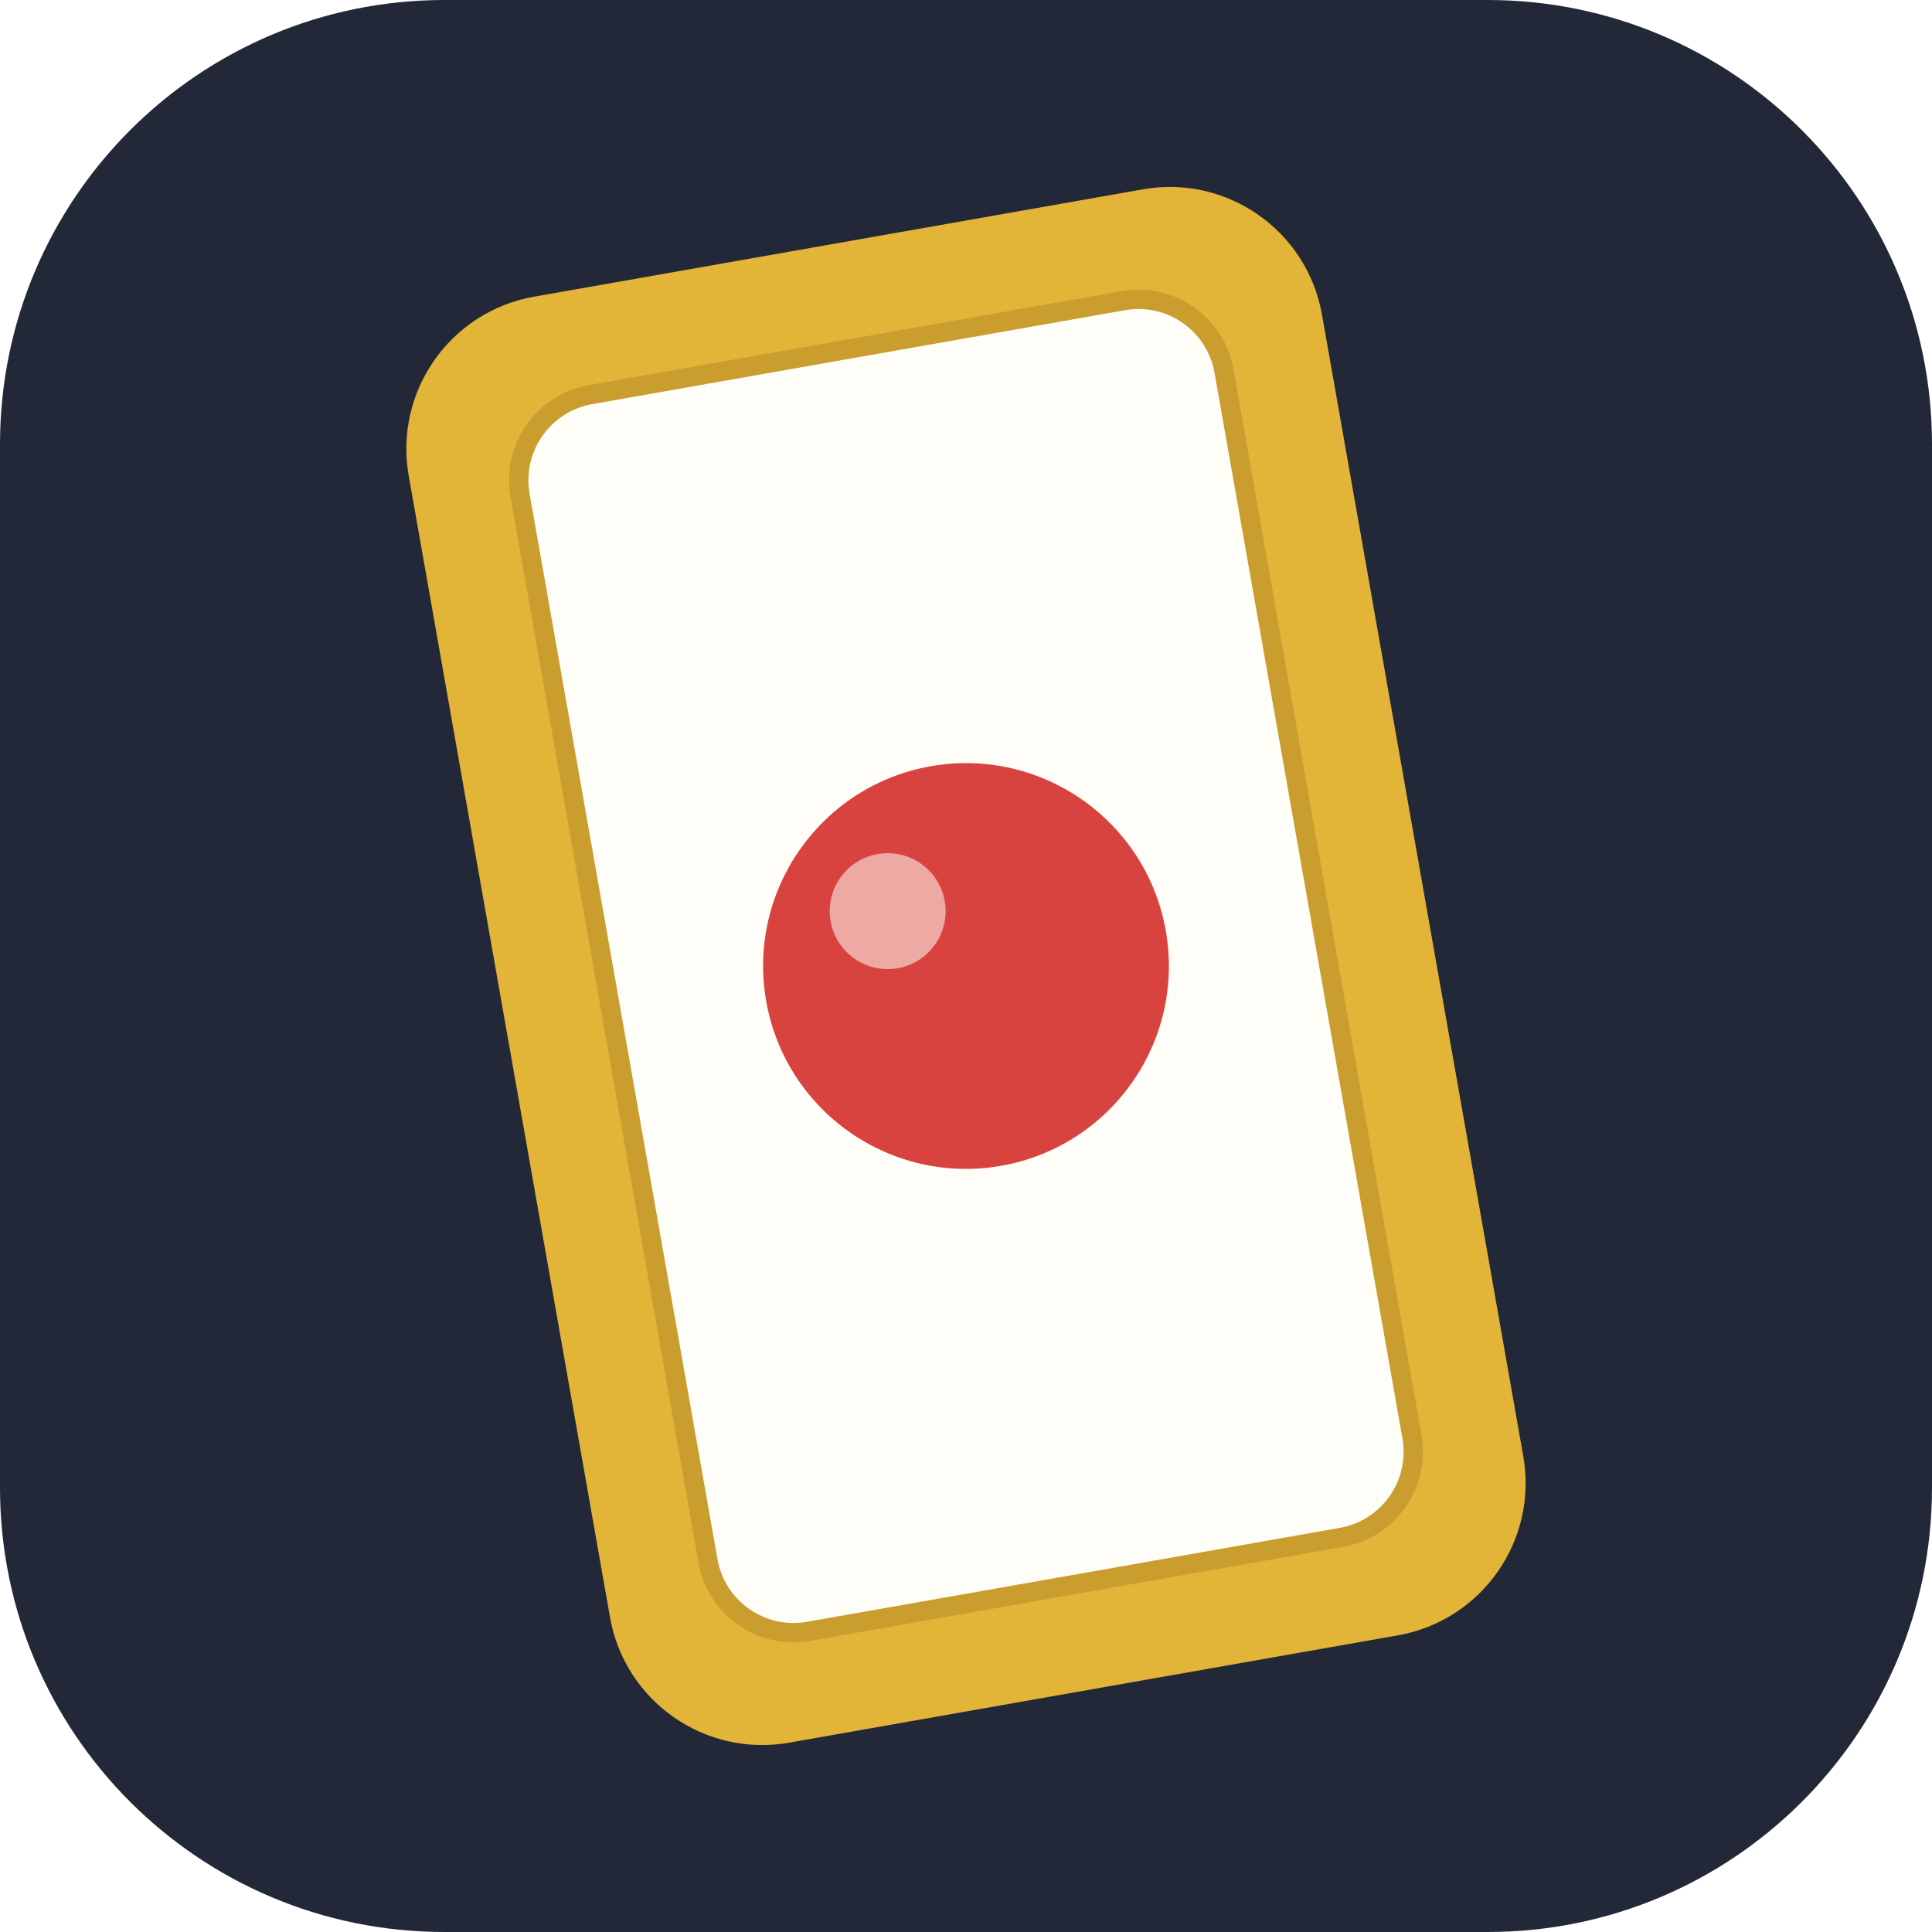
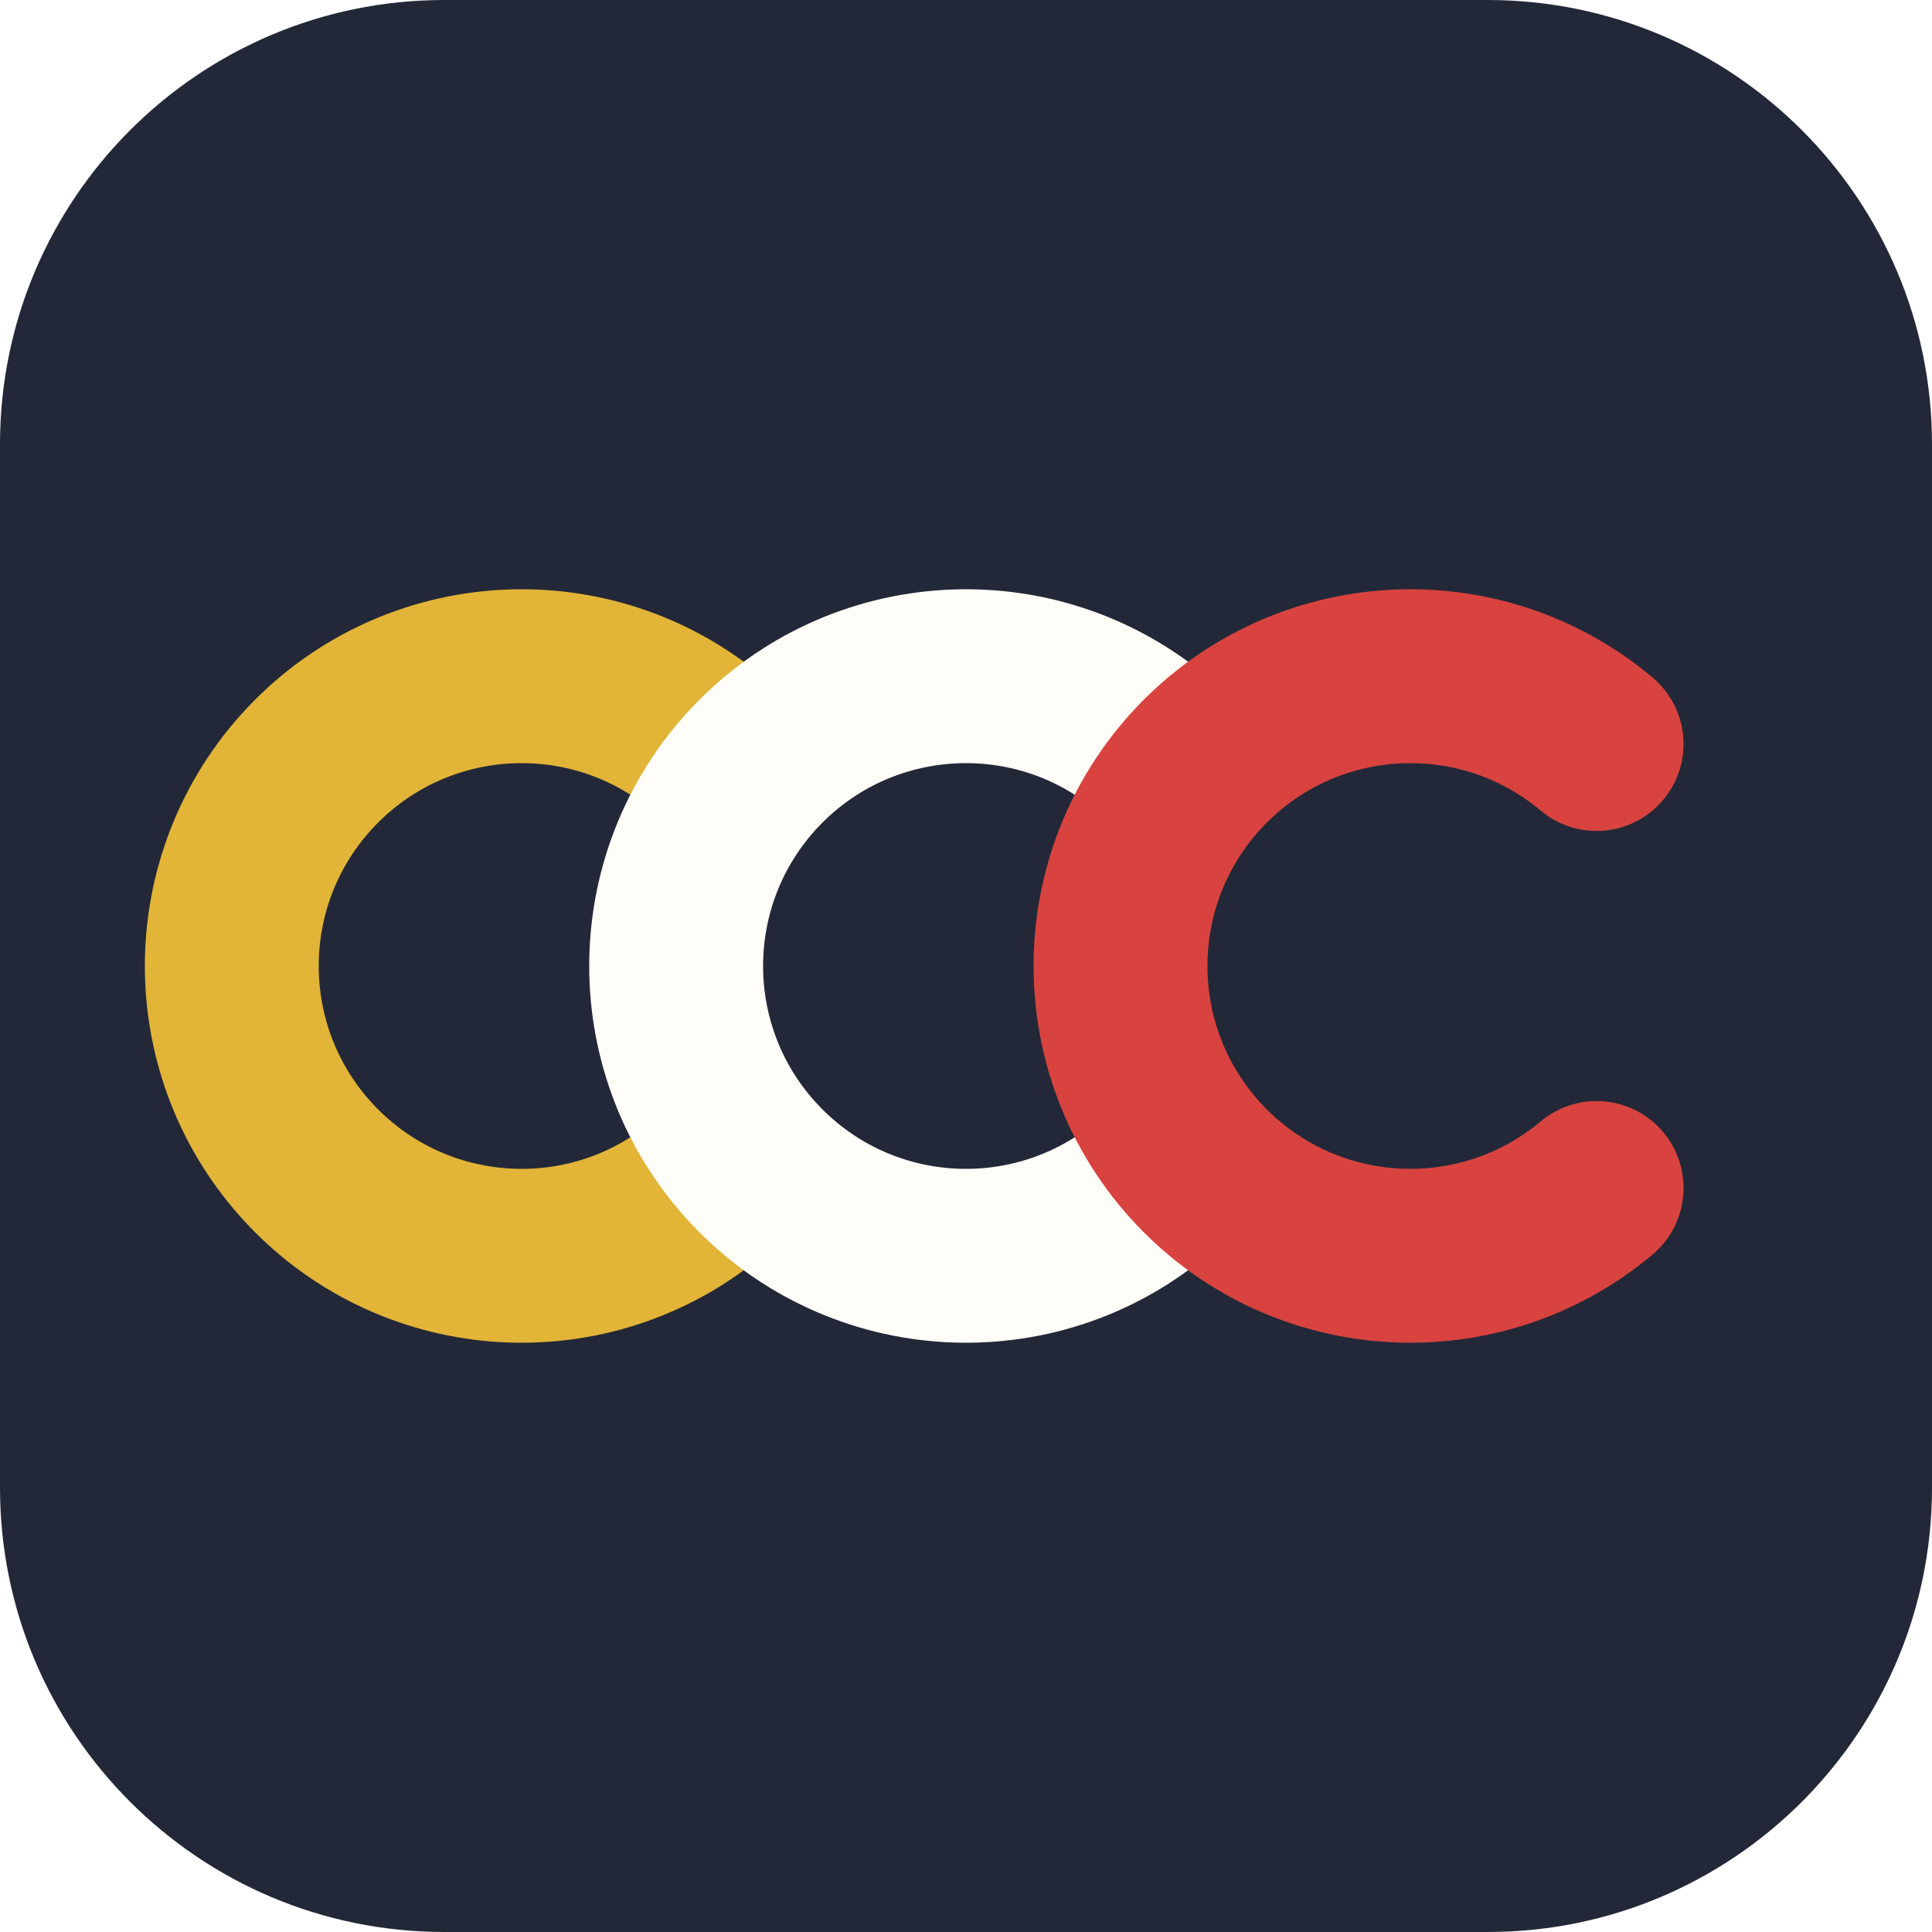
<svg xmlns="http://www.w3.org/2000/svg" viewBox="0 0 100 100">
  <rect width="100" height="100" rx="23" fill="#232838" />
-   <g transform="rotate(-10 50 50)">
-     <rect x="26" y="12" width="48" height="76" rx="8" fill="#E2B437" />
-     <rect x="31.5" y="17.5" width="37" height="65" rx="4.5" fill="#FFFDF7" stroke="#C99E2E" stroke-width="1" />
-     <circle cx="50" cy="50" r="10.5" fill="#D8433F" />
-     <circle cx="46.5" cy="46.5" r="3" fill="#FFFDF7" opacity="0.55" />
-   </g>
+   <path d="M 36.64 38.51 A 15 15 0 1 0 36.64 61.49" fill="none" stroke="#E2B437" stroke-width="9" stroke-linecap="round" />
+   <path d="M 59.64 38.51 A 15 15 0 1 0 59.64 61.49" fill="none" stroke="#FFFDF7" stroke-width="9" stroke-linecap="round" />
+   <path d="M 82.64 38.51 A 15 15 0 1 0 82.64 61.49" fill="none" stroke="#D8433F" stroke-width="9" stroke-linecap="round" />
</svg>
